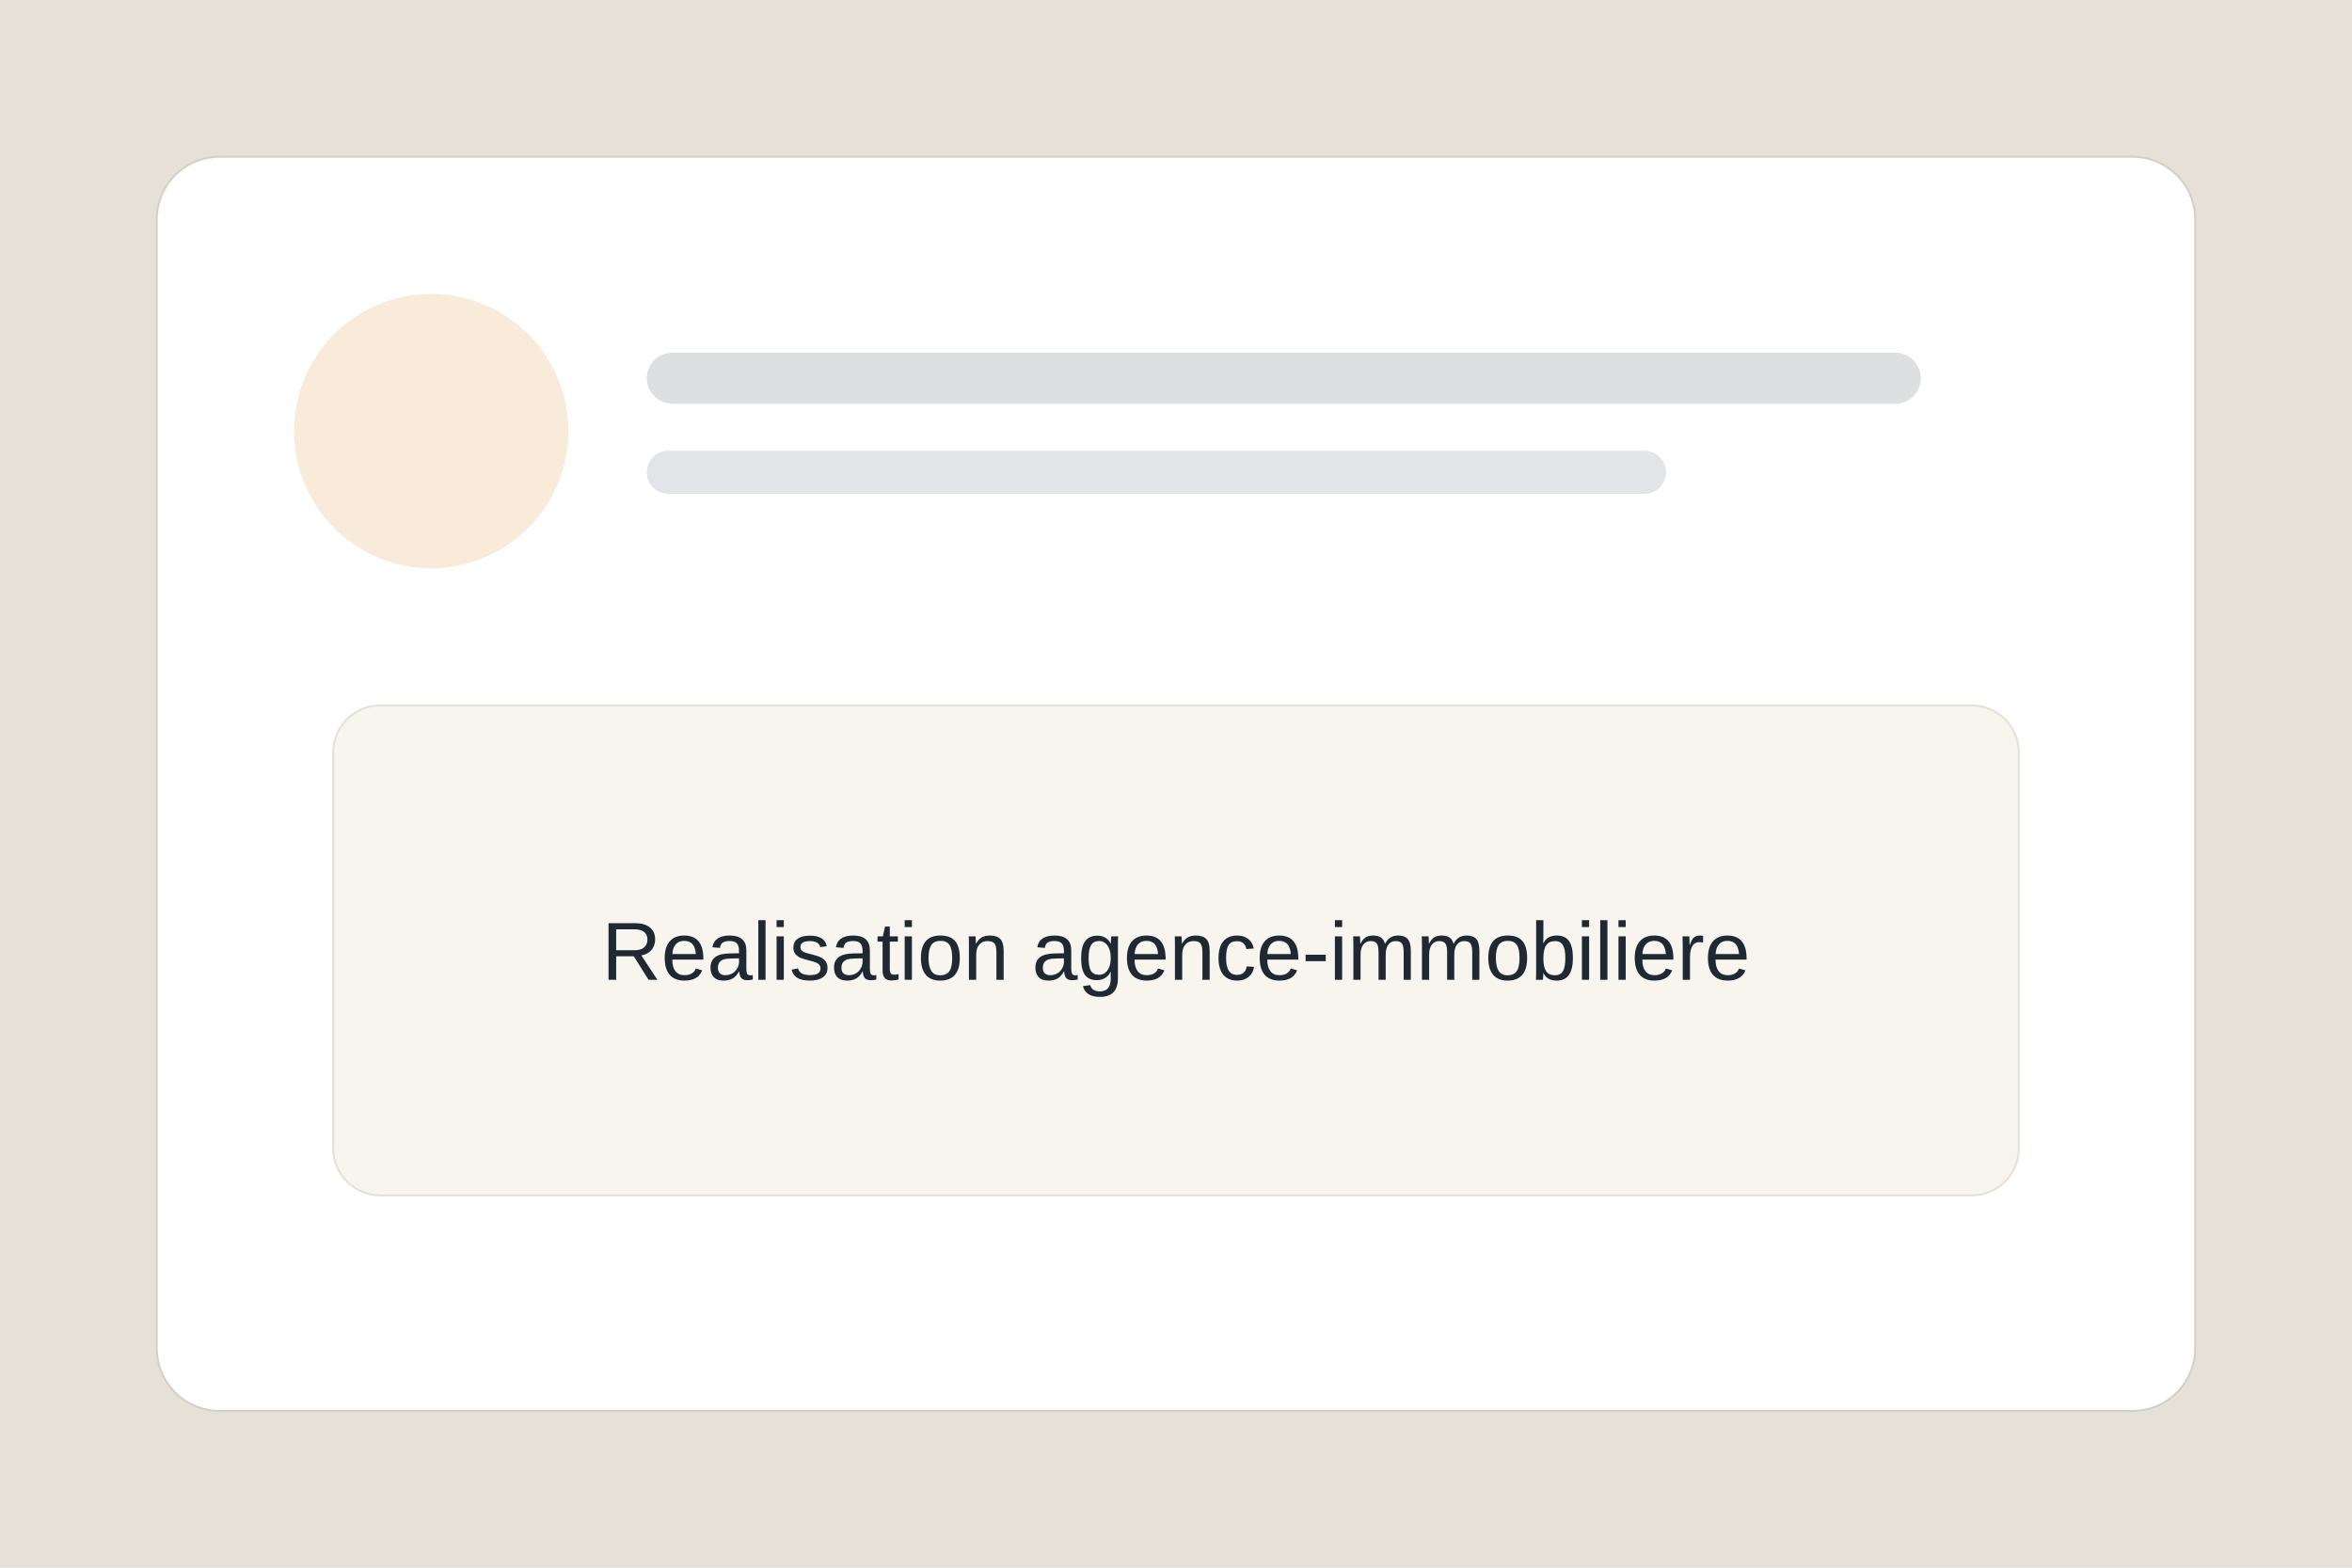
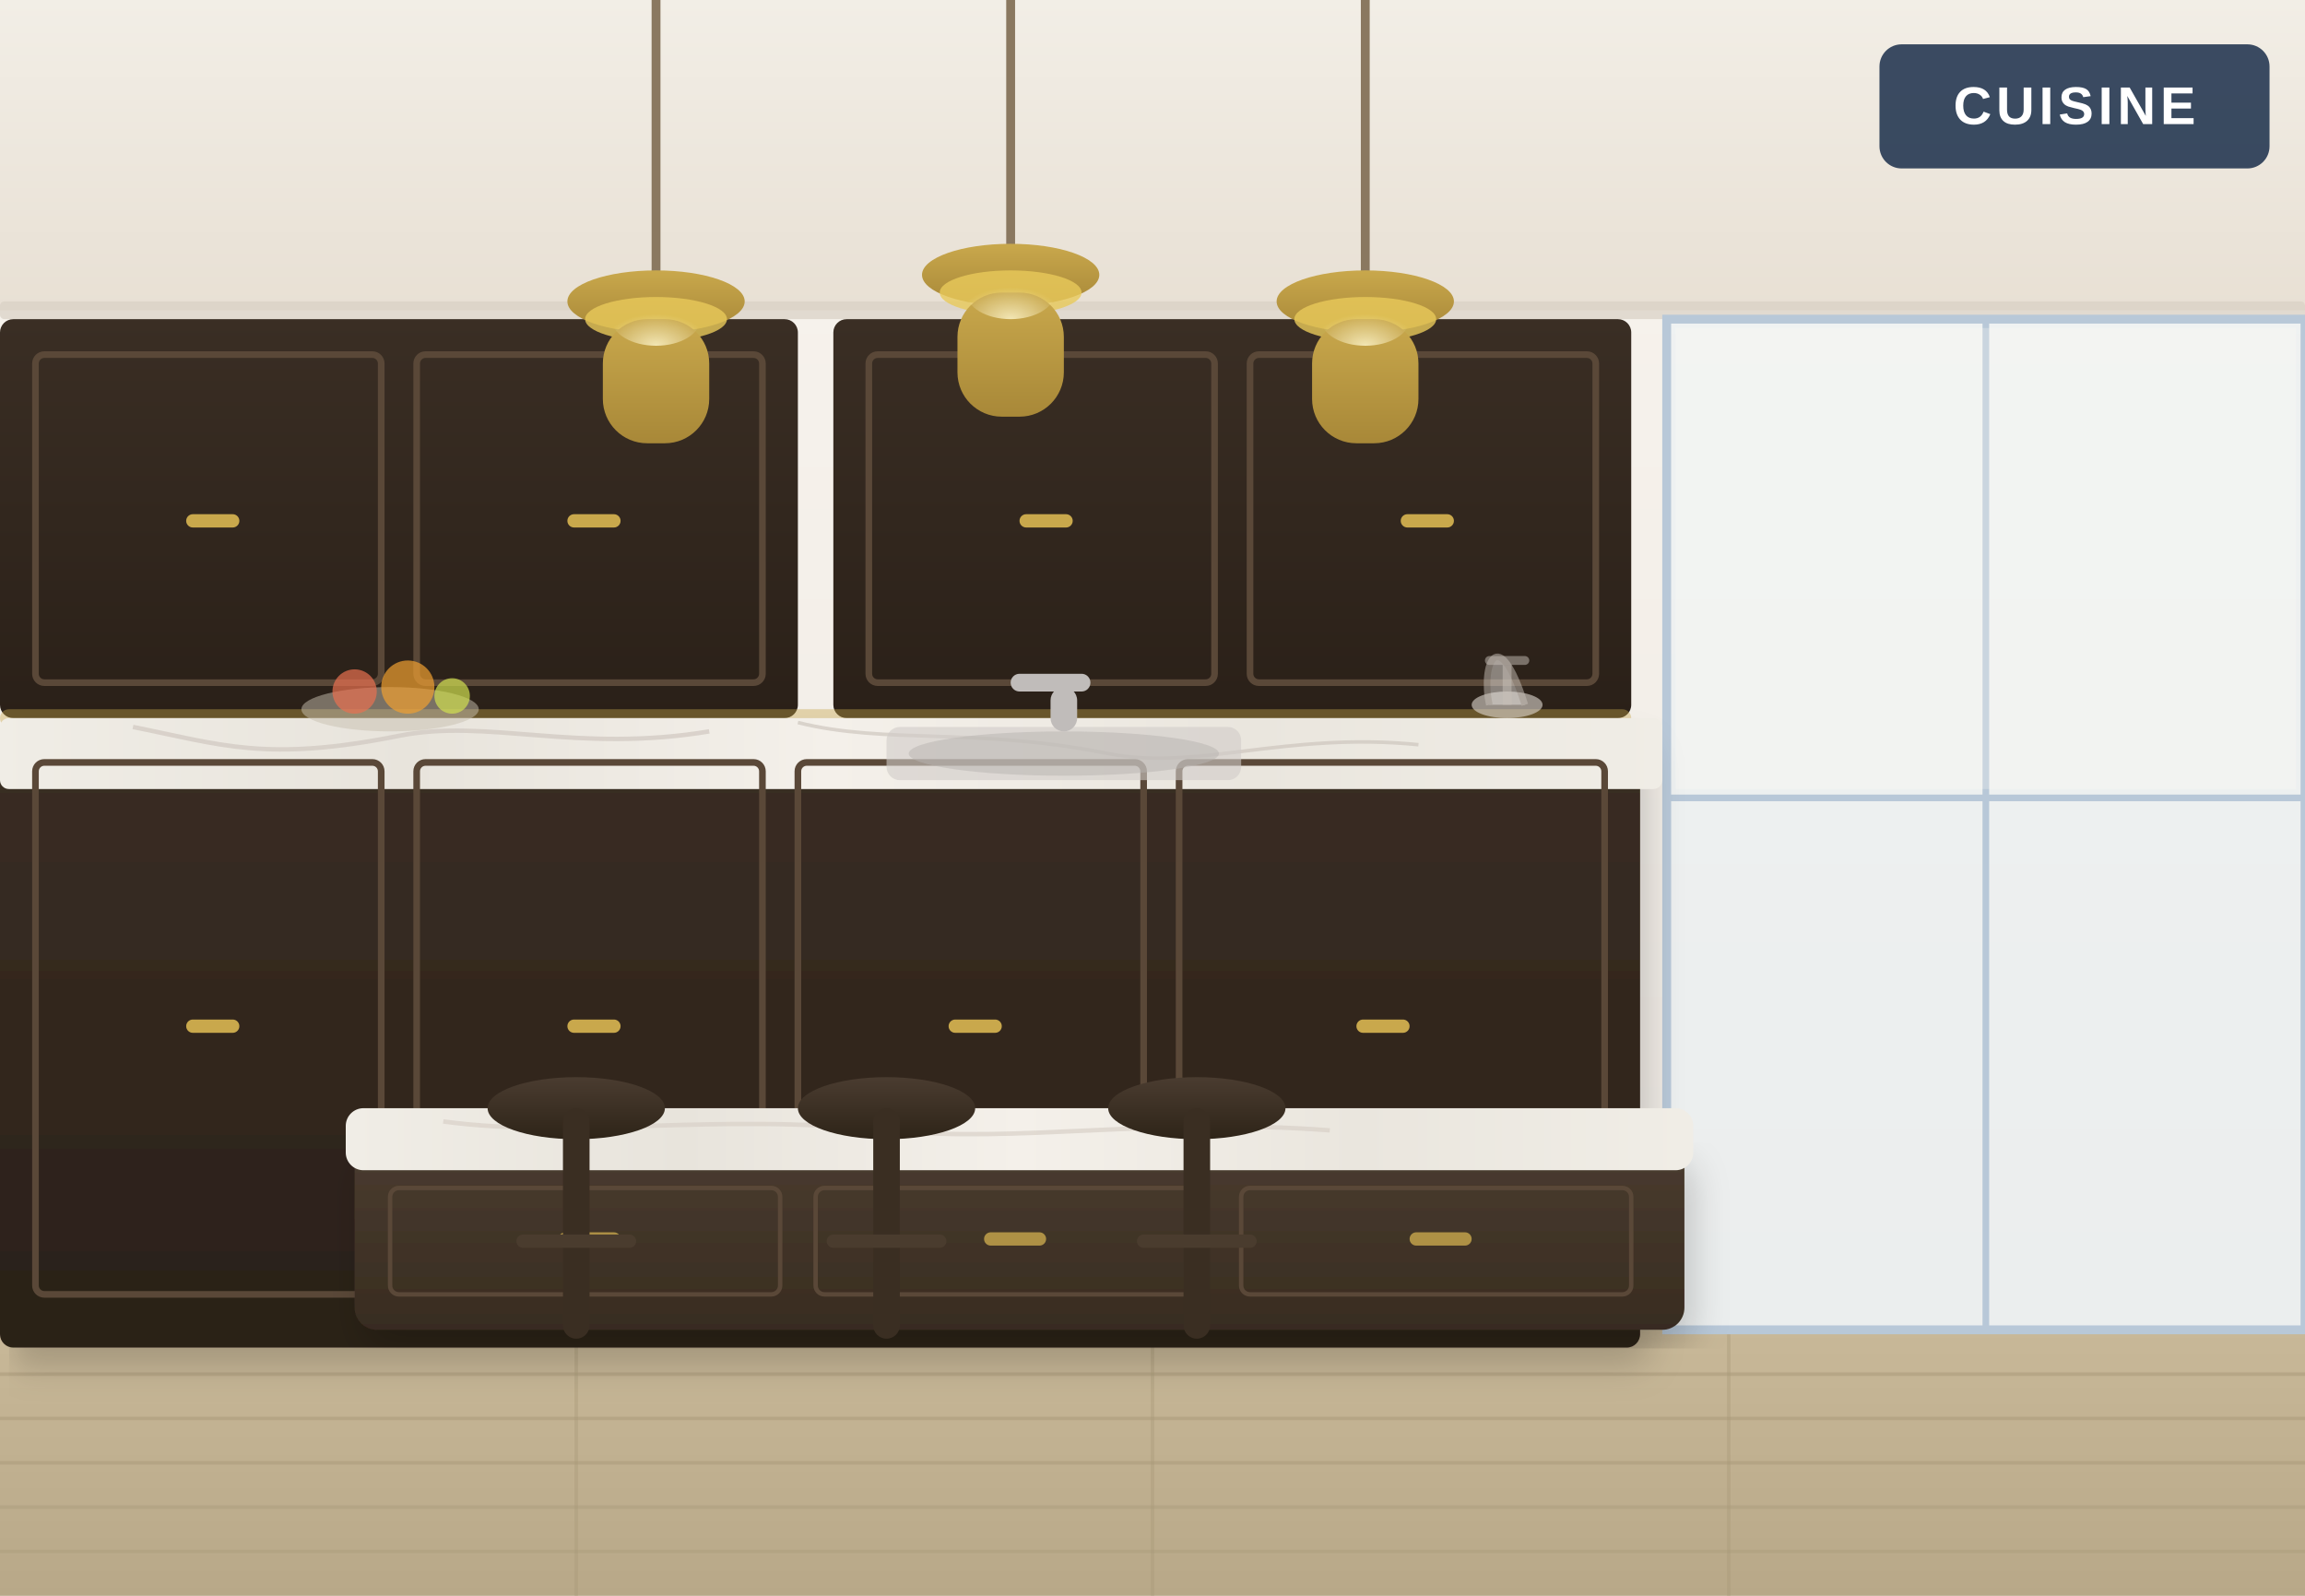
- <svg xmlns="http://www.w3.org/2000/svg" width="1200" height="800" viewBox="0 0 1200 800" role="img" aria-label="Realisation agence-immobiliere">
-   <rect width="1200" height="800" fill="#E5E0D8" />
-   <rect x="80" y="80" width="1040" height="640" rx="32" fill="#ffffff" stroke="#D6CFC4" />
-   <circle cx="220" cy="220" r="70" fill="#D97706" opacity="0.15" />
-   <rect x="330" y="180" width="650" height="26" rx="13" fill="#1F2933" opacity="0.15" />
-   <rect x="330" y="230" width="520" height="22" rx="11" fill="#5F6B7A" opacity="0.18" />
-   <rect x="170" y="360" width="860" height="250" rx="24" fill="#F8F5EF" stroke="#E5E0D8" />
-   <text x="600" y="500" text-anchor="middle" font-family="Arial, sans-serif" font-size="42" fill="#1F2933">Realisation agence-immobiliere</text>
+ <svg xmlns="http://www.w3.org/2000/svg" viewBox="0 0 520 360" font-family="Arial, sans-serif">
+   <defs>
+     <linearGradient id="wallBackK" x1="0" y1="0" x2="0" y2="1">
+       <stop offset="0%" stop-color="#F8F4EE" />
+       <stop offset="100%" stop-color="#EDE8E2" />
+     </linearGradient>
+     <linearGradient id="ceilK" x1="0" y1="0" x2="0" y2="1">
+       <stop offset="0%" stop-color="#F2EEE6" />
+       <stop offset="100%" stop-color="#E8E0D4" />
+     </linearGradient>
+     <linearGradient id="marbleGrad" x1="0" y1="0" x2="1" y2="0">
+       <stop offset="0%" stop-color="#F0EDE6" />
+       <stop offset="25%" stop-color="#E8E4DC" />
+       <stop offset="50%" stop-color="#F4F0EA" />
+       <stop offset="75%" stop-color="#EAE6DE" />
+       <stop offset="100%" stop-color="#F0EDE6" />
+     </linearGradient>
+     <linearGradient id="cabinetGrad" x1="0" y1="0" x2="0" y2="1">
+       <stop offset="0%" stop-color="#3A2E24" />
+       <stop offset="100%" stop-color="#2A2018" />
+     </linearGradient>
+     <linearGradient id="cabinetLight" x1="0" y1="0" x2="0" y2="1">
+       <stop offset="0%" stop-color="#4A3C30" />
+       <stop offset="100%" stop-color="#382C20" />
+     </linearGradient>
+     <linearGradient id="floorK" x1="0" y1="0" x2="0" y2="1">
+       <stop offset="0%" stop-color="#C8B898" />
+       <stop offset="100%" stop-color="#B8A888" />
+     </linearGradient>
+     <linearGradient id="lampGrad" x1="0" y1="0" x2="0" y2="1">
+       <stop offset="0%" stop-color="#C9A84C" />
+       <stop offset="100%" stop-color="#A88838" />
+     </linearGradient>
+     <radialGradient id="lampGlow" cx="50%" cy="100%" r="60%">
+       <stop offset="0%" stop-color="#FFF8D0" stop-opacity="0.8" />
+       <stop offset="100%" stop-color="#FFF8D0" stop-opacity="0" />
+     </radialGradient>
+     <linearGradient id="stools" x1="0" y1="0" x2="0" y2="1">
+       <stop offset="0%" stop-color="#4A3C30" />
+       <stop offset="100%" stop-color="#2E2418" />
+     </linearGradient>
+     <filter id="kitchenShadow">
+       <feDropShadow dx="2" dy="4" stdDeviation="4" flood-color="#000000" flood-opacity="0.18" />
+     </filter>
+   </defs>
+   <rect width="520" height="360" fill="url(#wallBackK)" />
+   <rect x="0" y="0" width="520" height="70" fill="url(#ceilK)" />
+   <rect x="0" y="68" width="520" height="4" rx="1" fill="#D8D0C4" opacity="0.7" />
+   <rect x="0" y="300" width="520" height="60" fill="url(#floorK)" />
+   <line x1="0" y1="310" x2="520" y2="310" stroke="#A89878" stroke-width="0.8" opacity="0.5" />
+   <line x1="0" y1="320" x2="520" y2="320" stroke="#A89878" stroke-width="0.8" opacity="0.5" />
+   <line x1="0" y1="330" x2="520" y2="330" stroke="#A89878" stroke-width="0.8" opacity="0.5" />
+   <line x1="0" y1="340" x2="520" y2="340" stroke="#A89878" stroke-width="0.8" opacity="0.4" />
+   <line x1="0" y1="350" x2="520" y2="350" stroke="#A89878" stroke-width="0.8" opacity="0.4" />
+   <line x1="130" y1="300" x2="130" y2="360" stroke="#A89878" stroke-width="0.8" opacity="0.4" />
+   <line x1="260" y1="300" x2="260" y2="360" stroke="#A89878" stroke-width="0.8" opacity="0.4" />
+   <line x1="390" y1="300" x2="390" y2="360" stroke="#A89878" stroke-width="0.8" opacity="0.4" />
+   <rect x="0" y="72" width="180" height="90" rx="3" fill="url(#cabinetGrad)" />
+   <rect x="188" y="72" width="180" height="90" rx="3" fill="url(#cabinetGrad)" />
+   <rect x="8" y="80" width="78" height="74" rx="2" fill="none" stroke="#5A4838" stroke-width="1.5" />
+   <rect x="94" y="80" width="78" height="74" rx="2" fill="none" stroke="#5A4838" stroke-width="1.5" />
+   <rect x="196" y="80" width="78" height="74" rx="2" fill="none" stroke="#5A4838" stroke-width="1.5" />
+   <rect x="282" y="80" width="78" height="74" rx="2" fill="none" stroke="#5A4838" stroke-width="1.5" />
+   <rect x="42" y="116" width="12" height="3" rx="1.5" fill="#C9A84C" />
+   <rect x="128" y="116" width="12" height="3" rx="1.5" fill="#C9A84C" />
+   <rect x="230" y="116" width="12" height="3" rx="1.5" fill="#C9A84C" />
+   <rect x="316" y="116" width="12" height="3" rx="1.5" fill="#C9A84C" />
+   <rect x="376" y="72" width="144" height="228" rx="2" fill="#E8F2F8" opacity="0.5" />
+   <rect x="376" y="72" width="144" height="228" fill="none" stroke="#B8C8D8" stroke-width="2" />
+   <line x1="448" y1="72" x2="448" y2="300" stroke="#B8C8D8" stroke-width="1.5" />
+   <line x1="376" y1="180" x2="520" y2="180" stroke="#B8C8D8" stroke-width="1.5" />
+   <rect x="378" y="74" width="140" height="104" fill="#FFFDF5" opacity="0.25" />
+   <rect x="0" y="160" width="368" height="4" rx="2" fill="#C9A84C" opacity="0.4" />
+   <rect x="0" y="164" width="370" height="140" rx="3" fill="url(#cabinetGrad)" filter="url(#kitchenShadow)" />
+   <rect x="0" y="162" width="375" height="16" rx="2" fill="url(#marbleGrad)" />
+   <path d="M30,164 C50,168 60,172 90,166 C110,162 130,170 160,165" stroke="#D0C8C0" stroke-width="1" fill="none" opacity="0.7" />
+   <path d="M180,163 C200,168 220,164 250,170 C270,174 290,165 320,168" stroke="#C8C0B8" stroke-width="0.8" fill="none" opacity="0.6" />
+   <rect x="8" y="172" width="78" height="120" rx="2" fill="none" stroke="#5A4838" stroke-width="1.5" />
+   <rect x="94" y="172" width="78" height="120" rx="2" fill="none" stroke="#5A4838" stroke-width="1.5" />
+   <rect x="180" y="172" width="78" height="120" rx="2" fill="none" stroke="#5A4838" stroke-width="1.5" />
+   <rect x="266" y="172" width="96" height="120" rx="2" fill="none" stroke="#5A4838" stroke-width="1.5" />
+   <rect x="42" y="230" width="12" height="3" rx="1.5" fill="#C9A84C" />
+   <rect x="128" y="230" width="12" height="3" rx="1.5" fill="#C9A84C" />
+   <rect x="214" y="230" width="12" height="3" rx="1.5" fill="#C9A84C" />
+   <rect x="306" y="230" width="12" height="3" rx="1.5" fill="#C9A84C" />
+   <rect x="200" y="164" width="80" height="12" rx="3" fill="#D0CCC8" opacity="0.6" />
+   <ellipse cx="240" cy="170" rx="35" ry="5" fill="#B8B4B0" opacity="0.5" />
+   <rect x="237" y="155" width="6" height="10" rx="3" fill="#C0BCBA" />
+   <rect x="228" y="152" width="18" height="4" rx="2" fill="#C0BCBA" />
+   <rect x="80" y="258" width="300" height="42" rx="5" fill="url(#cabinetLight)" filter="url(#kitchenShadow)" />
+   <rect x="78" y="250" width="304" height="14" rx="4" fill="url(#marbleGrad)" />
+   <path d="M100,253 C130,257 160,251 200,255 C230,258 260,252 300,255" stroke="#D8D0C8" stroke-width="1" fill="none" opacity="0.7" />
+   <rect x="88" y="268" width="88" height="24" rx="2" fill="none" stroke="#5A4838" stroke-width="1" />
+   <rect x="184" y="268" width="88" height="24" rx="2" fill="none" stroke="#5A4838" stroke-width="1" />
+   <rect x="280" y="268" width="88" height="24" rx="2" fill="none" stroke="#5A4838" stroke-width="1" />
+   <rect x="126" y="278" width="14" height="3" rx="1.5" fill="#C9A84C" opacity="0.8" />
+   <rect x="222" y="278" width="14" height="3" rx="1.5" fill="#C9A84C" opacity="0.8" />
+   <rect x="318" y="278" width="14" height="3" rx="1.5" fill="#C9A84C" opacity="0.8" />
+   <ellipse cx="130" cy="250" rx="20" ry="7" fill="url(#stools)" />
+   <rect x="127" y="250" width="6" height="52" rx="3" fill="#3A2E22" />
+   <line x1="118" y1="280" x2="142" y2="280" stroke="#4A3C2E" stroke-width="3" stroke-linecap="round" />
+   <ellipse cx="200" cy="250" rx="20" ry="7" fill="url(#stools)" />
+   <rect x="197" y="250" width="6" height="52" rx="3" fill="#3A2E22" />
+   <line x1="188" y1="280" x2="212" y2="280" stroke="#4A3C2E" stroke-width="3" stroke-linecap="round" />
+   <ellipse cx="270" cy="250" rx="20" ry="7" fill="url(#stools)" />
+   <rect x="267" y="250" width="6" height="52" rx="3" fill="#3A2E22" />
+   <line x1="258" y1="280" x2="282" y2="280" stroke="#4A3C2E" stroke-width="3" stroke-linecap="round" />
+   <line x1="148" y1="0" x2="148" y2="65" stroke="#8A7860" stroke-width="2" />
+   <ellipse cx="148" cy="68" rx="20" ry="7" fill="url(#lampGrad)" />
+   <ellipse cx="148" cy="72" rx="16" ry="5" fill="#E8C95A" opacity="0.8" />
+   <rect x="136" y="72" width="24" height="28" rx="10" fill="url(#lampGrad)" />
+   <ellipse cx="148" cy="72" rx="10" ry="6" fill="url(#lampGlow)" />
+   <line x1="228" y1="0" x2="228" y2="58" stroke="#8A7860" stroke-width="2" />
+   <ellipse cx="228" cy="62" rx="20" ry="7" fill="url(#lampGrad)" />
+   <ellipse cx="228" cy="66" rx="16" ry="5" fill="#E8C95A" opacity="0.8" />
+   <rect x="216" y="66" width="24" height="28" rx="10" fill="url(#lampGrad)" />
+   <ellipse cx="228" cy="66" rx="10" ry="6" fill="url(#lampGlow)" />
+   <line x1="308" y1="0" x2="308" y2="65" stroke="#8A7860" stroke-width="2" />
+   <ellipse cx="308" cy="68" rx="20" ry="7" fill="url(#lampGrad)" />
+   <ellipse cx="308" cy="72" rx="16" ry="5" fill="#E8C95A" opacity="0.8" />
+   <rect x="296" y="72" width="24" height="28" rx="10" fill="url(#lampGrad)" />
+   <ellipse cx="308" cy="72" rx="10" ry="6" fill="url(#lampGlow)" />
+   <ellipse cx="340" cy="159" rx="8" ry="3" fill="#E0D8D0" opacity="0.6" />
+   <path d="M336,159 C334,150 338,140 344,159" stroke="#C8C0B8" stroke-width="1.5" fill="#E8E4E0" opacity="0.5" />
+   <rect x="339" y="150" width="2" height="9" fill="#C8C0B8" opacity="0.5" />
+   <rect x="335" y="148" width="10" height="2" rx="1" fill="#C8C0B8" opacity="0.5" />
+   <ellipse cx="88" cy="160" rx="20" ry="5" fill="#C8C0B0" opacity="0.5" />
+   <circle cx="80" cy="156" r="5" fill="#E87050" opacity="0.7" />
+   <circle cx="92" cy="155" r="6" fill="#F0A030" opacity="0.7" />
+   <circle cx="102" cy="157" r="4" fill="#D0E050" opacity="0.7" />
+   <rect x="424" y="10" width="88" height="28" rx="5" fill="#1A2E4A" opacity="0.85" />
+   <text x="468" y="28" text-anchor="middle" font-family="Arial, sans-serif" font-weight="700" font-size="12" fill="#FFFFFF" letter-spacing="1">CUISINE</text>
</svg>
